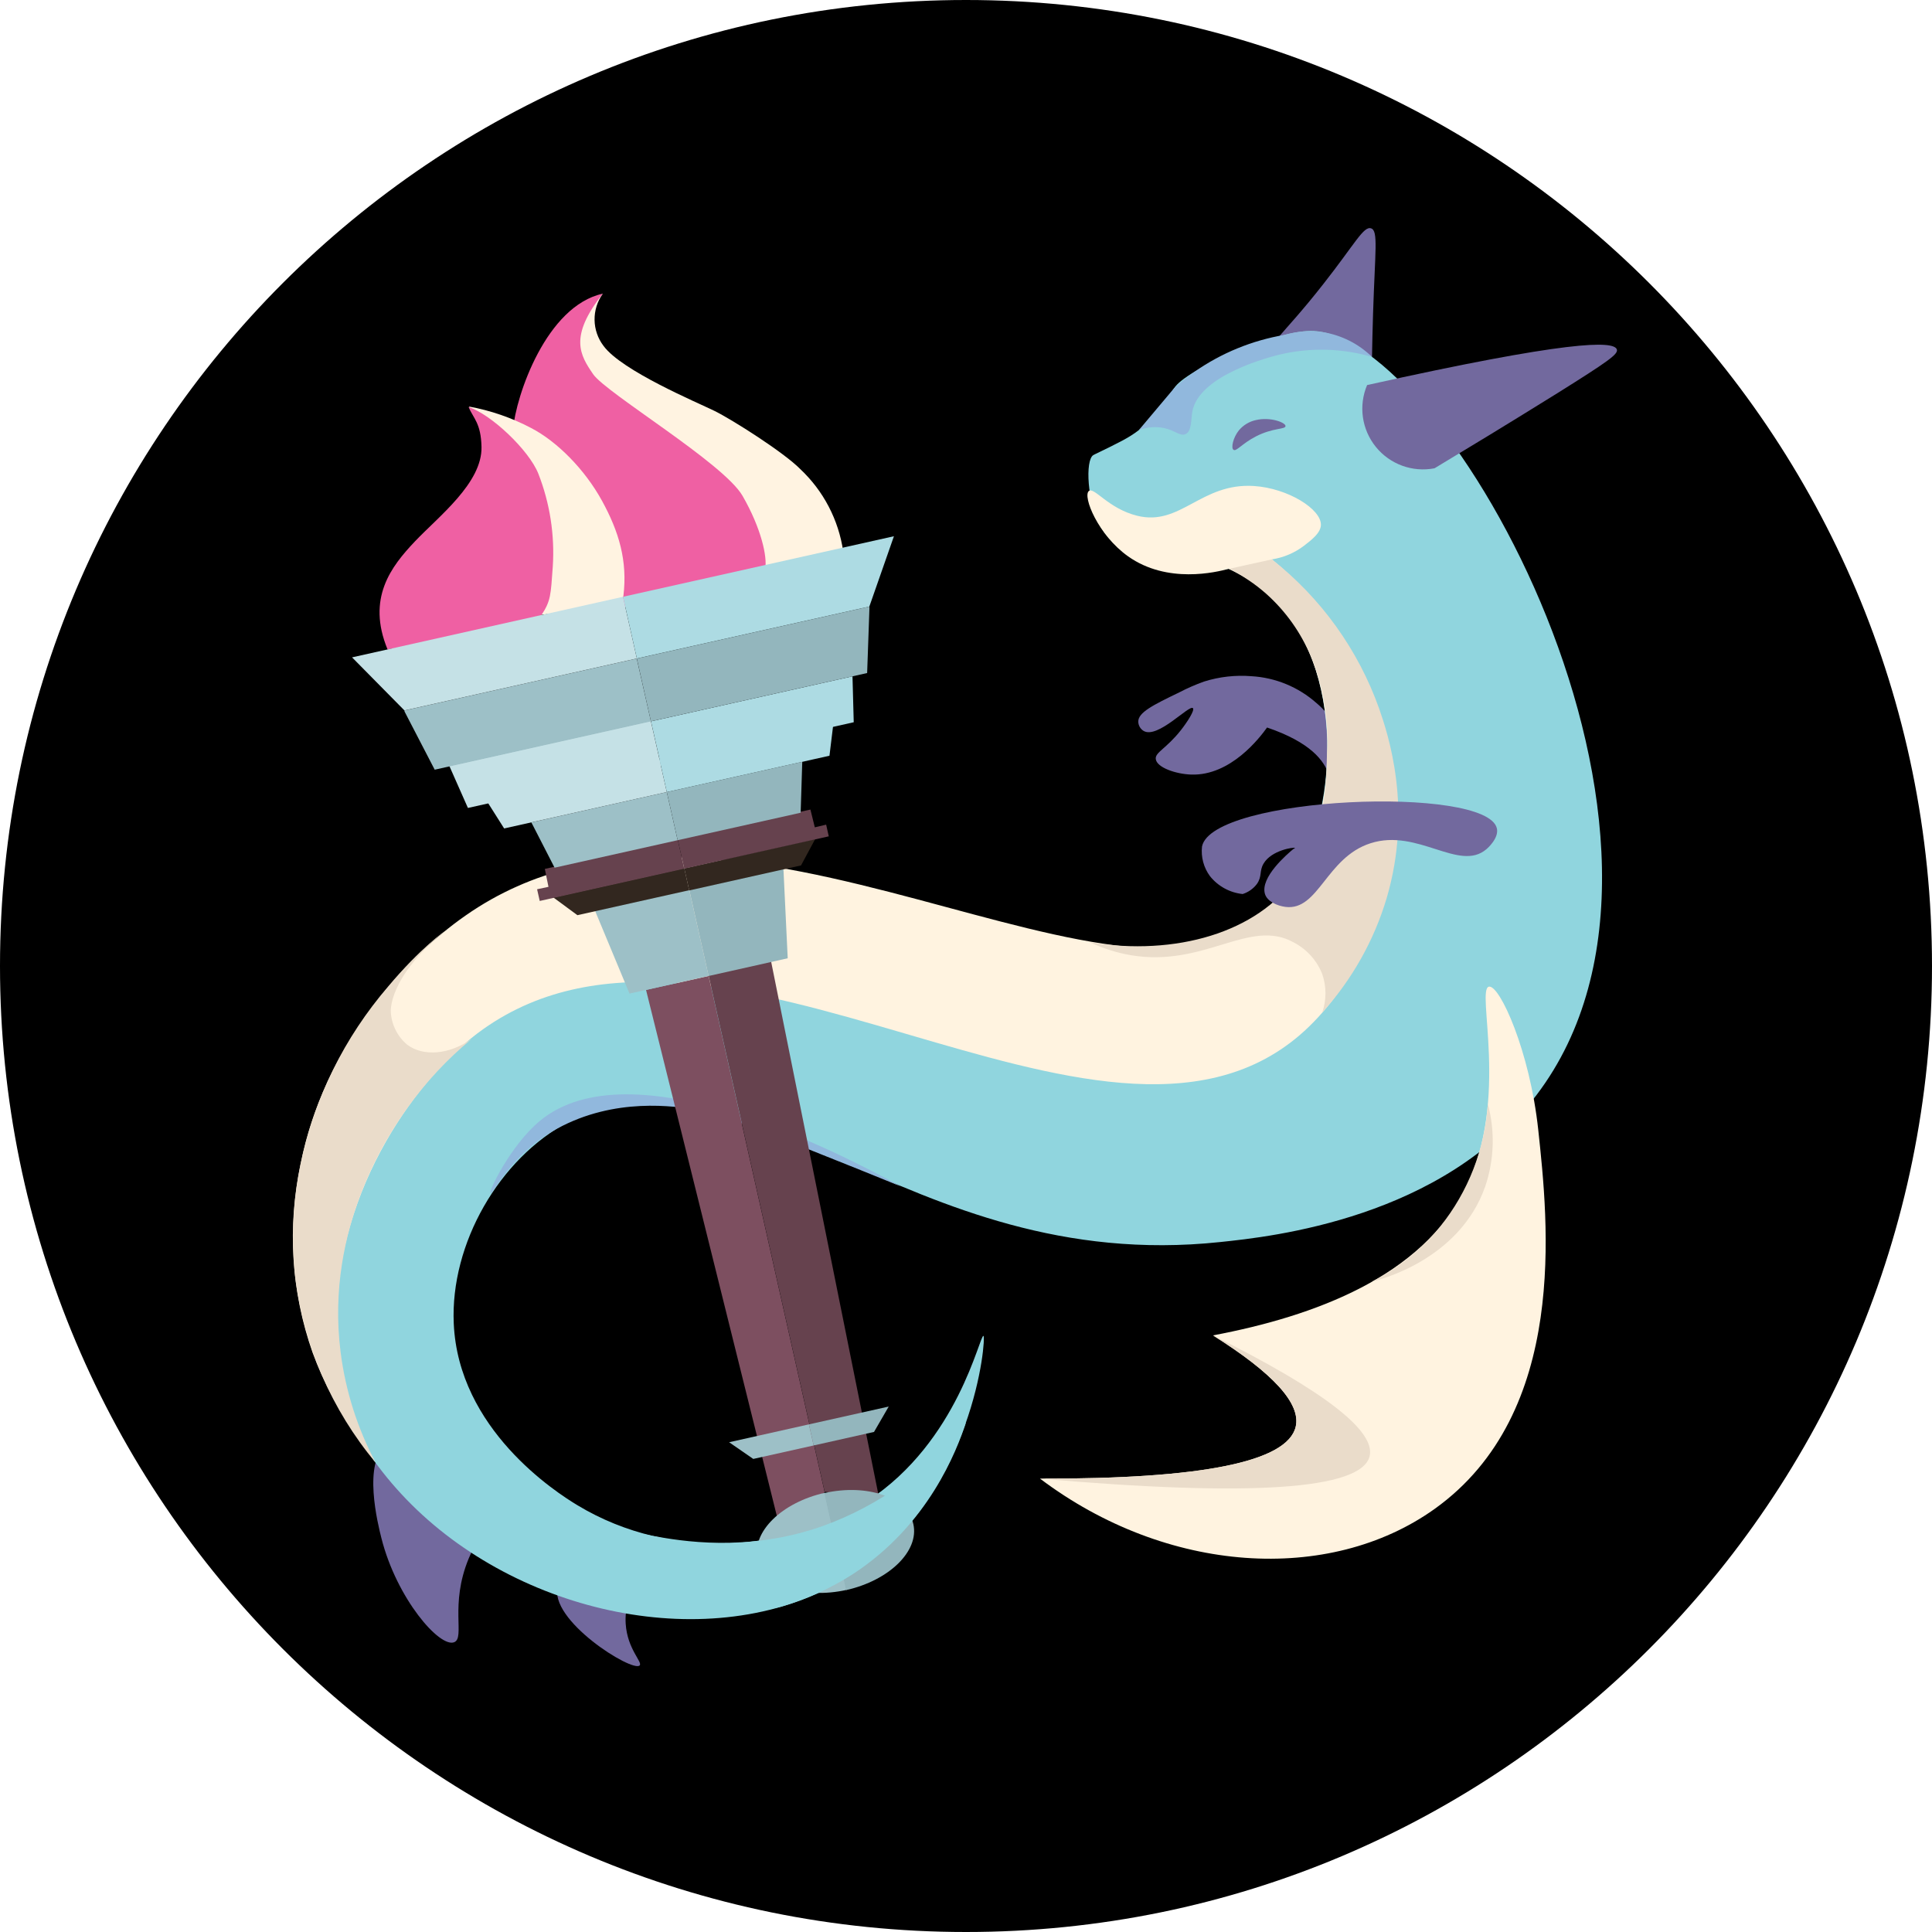
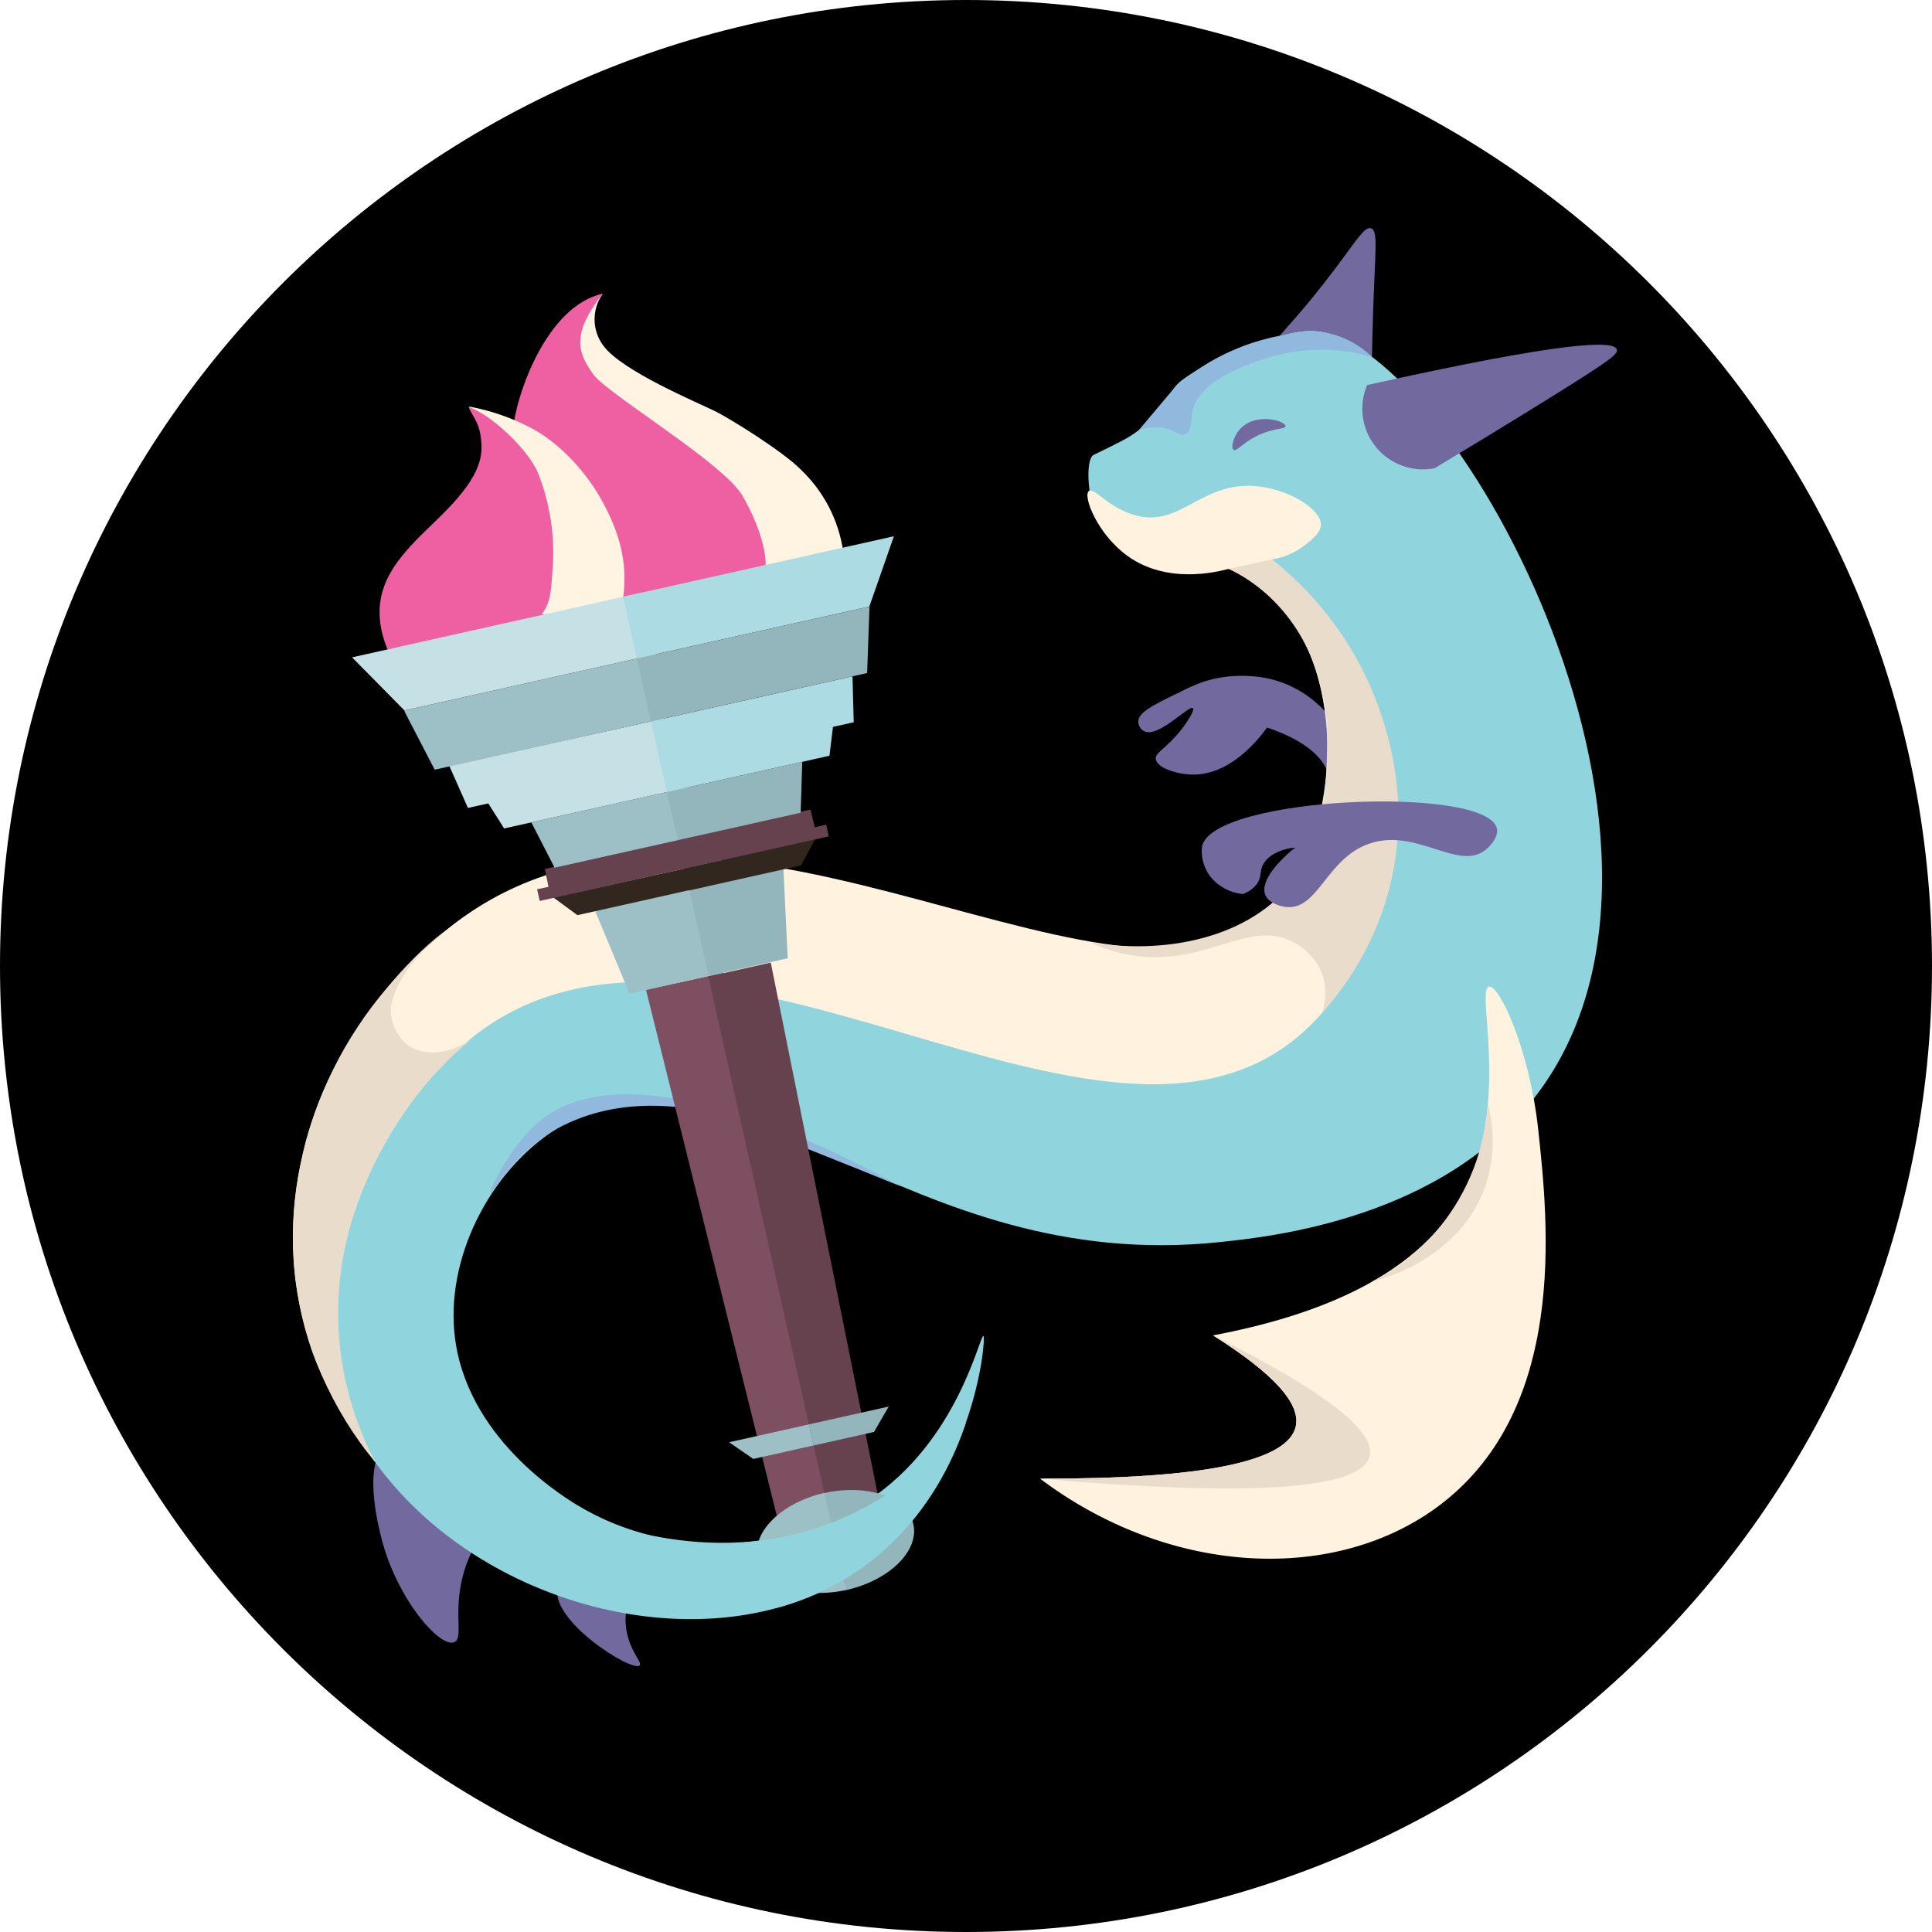
<svg xmlns="http://www.w3.org/2000/svg" viewBox="0 0 360 360">
  <defs>
    <style>.cls-1{fill:#72699e;}.cls-2{fill:#90d5de;}.cls-3{fill:#fff3e0;}.cls-4{fill:#eadcca;}.cls-5{fill:#91b8dd;}.cls-6{fill:#fff3e1;}.cls-7{fill:#ef60a3;}.cls-8{fill:#7d4f60;}.cls-9{fill:#9dc0c7;}.cls-10{fill:#32271f;}.cls-11{fill:#66424e;}.cls-12{fill:#c5e1e6;}.cls-13{fill:#93b6bd;}.cls-14{fill:#addbe3;}</style>
  </defs>
  <g id="back">
    <circle id="black" cx="180" cy="180" r="180" />
  </g>
  <g id="dragon">
    <path class="cls-1" d="M119.18,310.34c-1.4,1.3-17.09-8.54-15.22-14.79,1.44-4.86,13.22-6.6,15.07-3.75,1.27,1.94-2.82,4.86-2.44,10.78C116.9,307.34,119.82,309.74,119.18,310.34Z" />
    <path class="cls-1" d="M84.64,306c-2.69,1.11-10.72-8.1-13.57-19.39-.61-2.4-3.64-14.42,1.11-17.46,5.36-3.42,19.25,5.48,19.23,13,0,2.85-2,3.28-4.08,8.27C83.75,299.09,86.7,305.15,84.64,306Z" />
    <path class="cls-1" d="M255.48,42.55c-1.39-.47-3,2.88-8.87,10.34-8,10.22-10.81,11.38-10.34,14.4.92,5.93,13.11,10.92,17.73,7.39,1.95-1.5,1.44-3.67,1.85-16.25C256.22,46.68,256.85,43,255.48,42.55Z" />
    <path class="cls-1" d="M250.13,138.61A14.81,14.81,0,0,0,245.3,131a20,20,0,0,0-12.12-5,23.15,23.15,0,0,0-8.83,1,36.19,36.19,0,0,0-4.58,2c-4.91,2.37-7.72,3.76-7.67,5.5a2.08,2.08,0,0,0,1,1.7c2.62,1.53,8.48-4.93,9.18-4.25.38.37-1,2.52-2.21,4.07-2.75,3.5-4.86,4.16-4.71,5.41.18,1.59,3.75,2.81,6.62,2.9,7.36.24,12.78-6.9,14.12-8.77,8.11,2.76,10.71,6.21,11.54,8.92.71,2.3.26,4.45.7,4.51C249,149.06,251.38,143.91,250.13,138.61Z" />
    <path class="cls-2" d="M244.21,61.66c-6.76.05-23.23,7.13-25.45,10.7-.14.21-1.49,2.24-3.5,4.71a16.5,16.5,0,0,1-3.06,3.08c-1.82,1.42-3.91,2.43-8.09,4.45a3.19,3.19,0,0,0-.37.19c-1.57.89-1.19,8.89,1.41,13.44,3.6,6.29,13.18,8.94,23.82,7.76a29.48,29.48,0,0,1,10.41,7.87c11.88,14.37,9.61,42.23-1.43,54.68-26.45,29.81-100.54-31.92-151.09,2.27C68.84,183,56.65,206,56.11,229c-.08,3.47-.28,31.53,21.61,52.36C99.39,302,135.54,308.66,159,293.26c22.57-14.82,24.79-44.09,24.26-44.33-.73-.32-4.65,19.67-21.61,30.75-14.16,9.24-36.24,11.52-54,.83-4.2-2.52-22.24-14.22-23.1-33.91C83.89,231.78,93,215.85,106,209c32.39-17,62.74,28.65,121.33,22.44,9.66-1,41.54-4.41,59-27.43C322.45,156.44,269.18,61.48,244.21,61.66Z" />
    <path class="cls-3" d="M242.18,192.88c9.33-8,16.46-22.1,17.71-36.34,1.78-20.31-8.8-36.22-11.83-40.46A63.3,63.3,0,0,0,237,104.23a13.19,13.19,0,0,0,6-2.55c1.46-1.13,3.09-2.39,3.13-3.86.09-2.93-6.11-6.84-12.46-7.26-9.9-.64-13.69,7.57-21.79,5.54-5.39-1.34-8-5.43-9-4.6-1.16,1,1.71,8.2,7.34,12.18,7.29,5.16,16.4,2.95,18.74,2.31a29.48,29.48,0,0,1,10.41,7.87c11.83,14.31,9.85,42.23-1.43,54.68C211.22,198,136.47,135.85,86.76,170.59c-11.52,8-26.51,24.66-30.74,46.3A64.79,64.79,0,0,0,58.23,252a62.12,62.12,0,0,0,8.54,15.78,61,61,0,0,1-4.1-22.06c.12-24.35,15.23-45.35,27.33-53.93C134,160.58,205,224.77,242.18,192.88Z" />
    <path class="cls-1" d="M254.74,71.75A11.31,11.31,0,0,0,267.3,87.26c6-3.61,13.82-8.35,22.9-14,9.48-5.94,11.34-7.26,11.08-8.13C300.76,63.41,292.1,63.45,254.74,71.75Z" />
    <path class="cls-1" d="M234,78.28c2.68-.65,5.56.45,5.54,1.11s-2.33.28-5.54,1.94c-2.59,1.34-3.63,2.85-4.15,2.49s-.06-2.32,1-3.63A5.7,5.7,0,0,1,234,78.28Z" />
    <path class="cls-3" d="M193.79,275.52q45.39.12,47.65-9.69,1.47-6.4-15.42-17c19-3.58,38.94-11,47.1-27.45,8.23-16.59,1.84-37.1,4.33-37.53,2-.34,7.61,12,9.18,26.67,1.84,17.14,5.76,52.73-19.33,70.66C247.66,295.19,217.39,293.32,193.79,275.52Z" />
    <path class="cls-4" d="M237,104.23,229,106A31,31,0,0,1,236,110.7a32.39,32.39,0,0,1,8.27,11.65,39.71,39.71,0,0,1,3,17.75c-.11,5.46-.32,15.49-5.74,23.28-7.26,10.43-22.49,14.79-38.37,12.22a29.26,29.26,0,0,0,7.51,2.38c13.84,2.35,22.14-7,30.42-2.36a11.36,11.36,0,0,1,5.29,5.88,11,11,0,0,1,0,7.17,55.36,55.36,0,0,0,12-21.3c4.92-16.7.25-30.62-1.41-35.37A61.7,61.7,0,0,0,237,104.23Z" />
    <path class="cls-5" d="M100.59,208.87C95.21,213.33,91,222,91.4,222.31s3.94-7.4,12.41-12c10.77-5.89,21.94-4.2,26.08-3.51,2.6.43,4.64,1,20.84,7.38,7,2.78,12.86,5.15,17.1,6.88C156.58,214.87,117.7,194.67,100.59,208.87Z" />
    <path class="cls-5" d="M246.49,61.89a16.9,16.9,0,0,1,9.16,4.61,33.82,33.82,0,0,0-17.12-.45c-1.26.31-15.24,3.69-16.38,10.77-.22,1.36-.08,3.57-1.25,4.08-1,.43-1.94-.68-3.94-1.13a8.5,8.5,0,0,0-4.76.38l6.56-7.79a37.49,37.49,0,0,1,3.81-3.08,41.31,41.31,0,0,1,16.81-6.88A16.48,16.48,0,0,1,246.49,61.89Z" />
    <path class="cls-4" d="M83.1,173.35s-.2.14-.28.2c-10.59,8.69-10,15-10,15a8.62,8.62,0,0,0,3.07,6.13c3,2.22,7.8,1.86,12-1.09a67.81,67.81,0,0,0-12,12.88c-3.16,4.42-15.4,22.1-12.42,45.51A60,60,0,0,0,70,272.55,66.93,66.93,0,0,1,55,238,68.84,68.84,0,0,1,56,216.89a73.87,73.87,0,0,1,16.32-33.06C78.39,176.58,83.08,173.32,83.1,173.35Z" />
    <path class="cls-4" d="M193.79,275.52q45.39.12,47.65-9.69,1.47-6.4-15.42-17,31,15.46,29.18,22.55Q252.82,280.66,193.79,275.52Z" />
    <path class="cls-4" d="M277.24,205.71a26.47,26.47,0,0,1-.49,15.37c-4.82,13.76-19.89,17.45-21.1,17.73a39.76,39.76,0,0,0,12.69-10.23A40.8,40.8,0,0,0,277.24,205.71Z" />
    <path class="cls-1" d="M278.92,154.36c-1.84-8.09-53-6-54.94,3.36a7.84,7.84,0,0,0,1.48,5.54,9,9,0,0,0,6.09,3.33,5.37,5.37,0,0,0,2.66-1.88c1-1.44.41-2.38,1.23-3.78,1.49-2.55,5.74-3.1,5.81-2.93s-.13.1-.23.18c-1.15.95-6.26,5.31-5.31,8.41.42,1.38,2.3,2.21,3.83,2.4,6.17.76,7.57-9.21,15.83-11.86,8.81-2.84,16.53,5.43,21.61,1.1C277.14,158.1,279.34,156.18,278.92,154.36Z" />
  </g>
  <g id="flame">
    <path class="cls-6" d="M157.12,102.75a26.22,26.22,0,0,0-8-15.34c-3-3.07-12.71-9.24-16-10.85s-17.22-7.45-20.64-12.08a8.18,8.18,0,0,1-.15-9.76c-5.06,3.66-7.23,11.51-7.23,11.51l6.68,12.64,30.57,27.46Z" />
    <path class="cls-7" d="M95.58,80.11c.55-6.45,6.25-23.11,16.74-25.39-6.38,8.06-4.21,11.47-1.8,15s24.33,16.58,27.84,22.67S143,103.79,142.58,106s-29.85,7.81-29.85,7.81Z" />
    <path class="cls-6" d="M116.16,111.06c.8-6.56-.83-12-4-17.77s-8.3-11-13.2-13.54a40.32,40.32,0,0,0-11.58-4c2.47,3.18,7.1,17.78,7.53,24.6s.37,14.13,3.74,14.33,14.77-2.54,16.07-2.58A1.48,1.48,0,0,0,116.16,111.06Z" />
    <path class="cls-7" d="M72.21,121c-3.92-9.54.67-15.43,5.08-20.09S89.88,90,89.72,83.26c-.1-4.39-1.48-5.26-2.41-7.41,4.13,1.29,11.25,8,13,12.41A40.35,40.35,0,0,1,103,105.62c-.38,5.24-.35,6.34-2.12,9S72.21,121,72.21,121Z" />
  </g>
  <g id="torch">
    <g id="left">
-       <polyline class="cls-8" points="132.04 181.86 153.67 278.08 145 283.47 120.38 184.46" />
+       <polyline class="cls-8" points="134.72 181.26 155.07 277.91 145 283.47 120.38 184.46" />
      <path class="cls-9" d="M141.18,290.46c-1.12-5,4.49-10.5,12.52-12.3,1.17,5.2,3.13,13.89,4.07,18.09C149.73,298.05,142.3,295.44,141.18,290.46Z" />
-       <polygon class="cls-9" points="150.73 265.41 135.86 268.74 140.36 271.85 151.61 269.34 150.73 265.41" />
-       <polygon class="cls-9" points="128.42 165.77 132.04 181.85 117.3 185.14 110.87 169.69 128.42 165.77" />
-       <polygon class="cls-10" points="127.5 161.76 128.42 165.88 107.59 170.53 103.1 167.22 127.5 161.76" />
-       <polyline class="cls-11" points="126.27 156.38 127.5 161.86 100.57 167.88 100.08 165.7 102.2 165.25 101.52 161.91 103.34 161.5" />
-       <polygon class="cls-9" points="124.25 147.59 126.27 156.56 103.34 161.68 99.01 153.24 124.25 147.59" />
-       <polygon class="cls-12" points="122.88 141.5 124.25 147.59 93.94 154.37 90.39 148.76 122.88 141.5" />
-       <polygon class="cls-12" points="121.27 134.31 123.12 142.52 87.19 150.55 83.72 142.71 121.27 134.31" />
-       <polyline class="cls-9" points="75.34 132.39 118.65 122.71 121.29 134.41 81 143.42 75.39 132.6" />
-       <polygon class="cls-12" points="65.6 122.49 116.09 111.2 118.67 122.7 75.36 132.38 65.6 122.49" />
+       <polygon class="cls-9" points="152.36 265.05 135.86 268.74 140.36 271.85 153.6 268.89 152.36 265.05" />
+       <polygon class="cls-9" points="129.75 165.58 133.72 181.47 117.3 185.14 110.87 169.69 129.75 165.58" />
+       <polygon class="cls-10" points="128.87 161.55 129.75 165.58 107.59 170.53 103.1 167.22 128.87 161.55" />
+       <polyline class="cls-11" points="127.5 155.81 128.87 161.55 100.57 167.88 100.08 165.7 102.2 165.25 101.52 161.91 103.34 161.5" />
+       <polygon class="cls-9" points="128.42 146.66 130.53 155.61 103.34 161.68 99.01 153.24 128.42 146.66" />
+       <polygon class="cls-12" points="126.27 140.74 127.5 146.87 93.94 154.37 90.39 148.76 126.27 140.74" />
+       <polygon class="cls-12" points="123.74 133.87 125.65 141.95 87.19 150.55 83.72 142.71 123.74 133.87" />
+       <polyline class="cls-9" points="75.34 132.39 122.18 121.92 123.74 133.87 81 143.42 75.39 132.6" />
+       <polygon class="cls-12" points="65.6 122.49 119.73 110.39 122.18 121.92 75.36 132.38 65.6 122.49" />
    </g>
    <g id="right">
-       <polyline class="cls-11" points="132.03 181.75 153.66 277.97 163.81 279.15 143.68 179.14" />
+       <polyline class="cls-11" points="131.97 181.96 153.6 278.19 163.74 279.37 143.62 179.36" />
      <path class="cls-13" d="M170.19,284c-1.12-5-8.55-7.59-16.59-5.79,1.17,5.22,3.13,13.9,4.07,18.08C165.71,294.48,171.31,289,170.19,284Z" />
      <polygon class="cls-13" points="150.73 265.41 165.6 262.09 162.86 266.82 151.61 269.34 150.73 265.41" />
      <polygon class="cls-13" points="128.43 165.78 132.04 181.86 146.78 178.56 145.98 161.86 128.43 165.78" />
      <polygon class="cls-10" points="127.5 161.81 128.42 165.92 149.26 161.26 151.9 156.35 127.5 161.81" />
      <polyline class="cls-11" points="126.27 156.38 127.5 161.86 154.43 155.84 153.94 153.66 151.83 154.16 151.01 150.85 149.19 151.25" />
      <polygon class="cls-13" points="124.25 147.59 126.27 156.56 149.19 151.44 149.49 141.95 124.25 147.59" />
      <polygon class="cls-14" points="122.88 141.5 124.25 147.59 154.56 140.82 155.36 134.23 122.88 141.5" />
      <polygon class="cls-14" points="121.3 134.41 123.15 142.61 159.08 134.58 158.85 126.02 121.3 134.41" />
      <polyline class="cls-13" points="161.97 113.03 118.66 122.71 121.29 134.41 161.58 125.41 162.01 113.23" />
      <polygon class="cls-14" points="166.57 99.92 116.09 111.2 118.67 122.7 161.99 113.02 166.57 99.92" />
    </g>
    <g id="Layer_10" data-name="Layer 10">
      <path class="cls-2" d="M145.49,299.4A51,51,0,0,0,159,293.26c14-9.16,19.27-22.92,21-28.21a59.43,59.43,0,0,1-26.74,19.32c-14,4.94-26.51,2.77-31.73,1.8C101.8,282.52,89,270.91,83.85,265.69,102.82,290.48,127.35,304,145.49,299.4Z" />
    </g>
  </g>
</svg>
